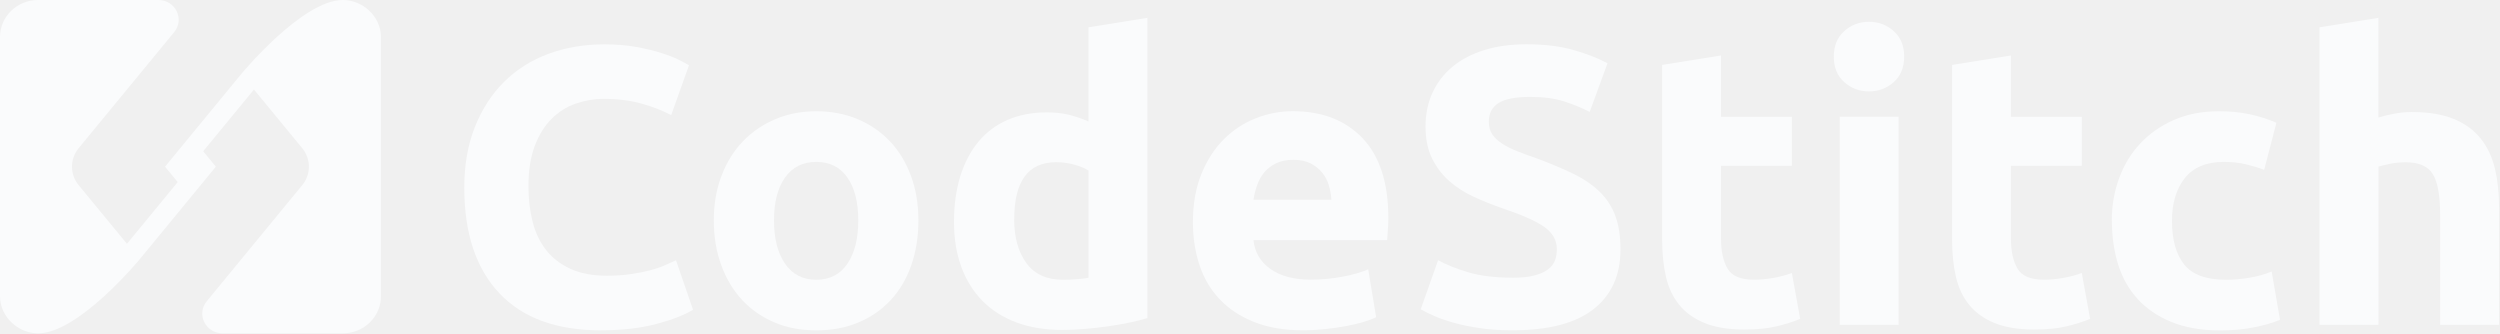
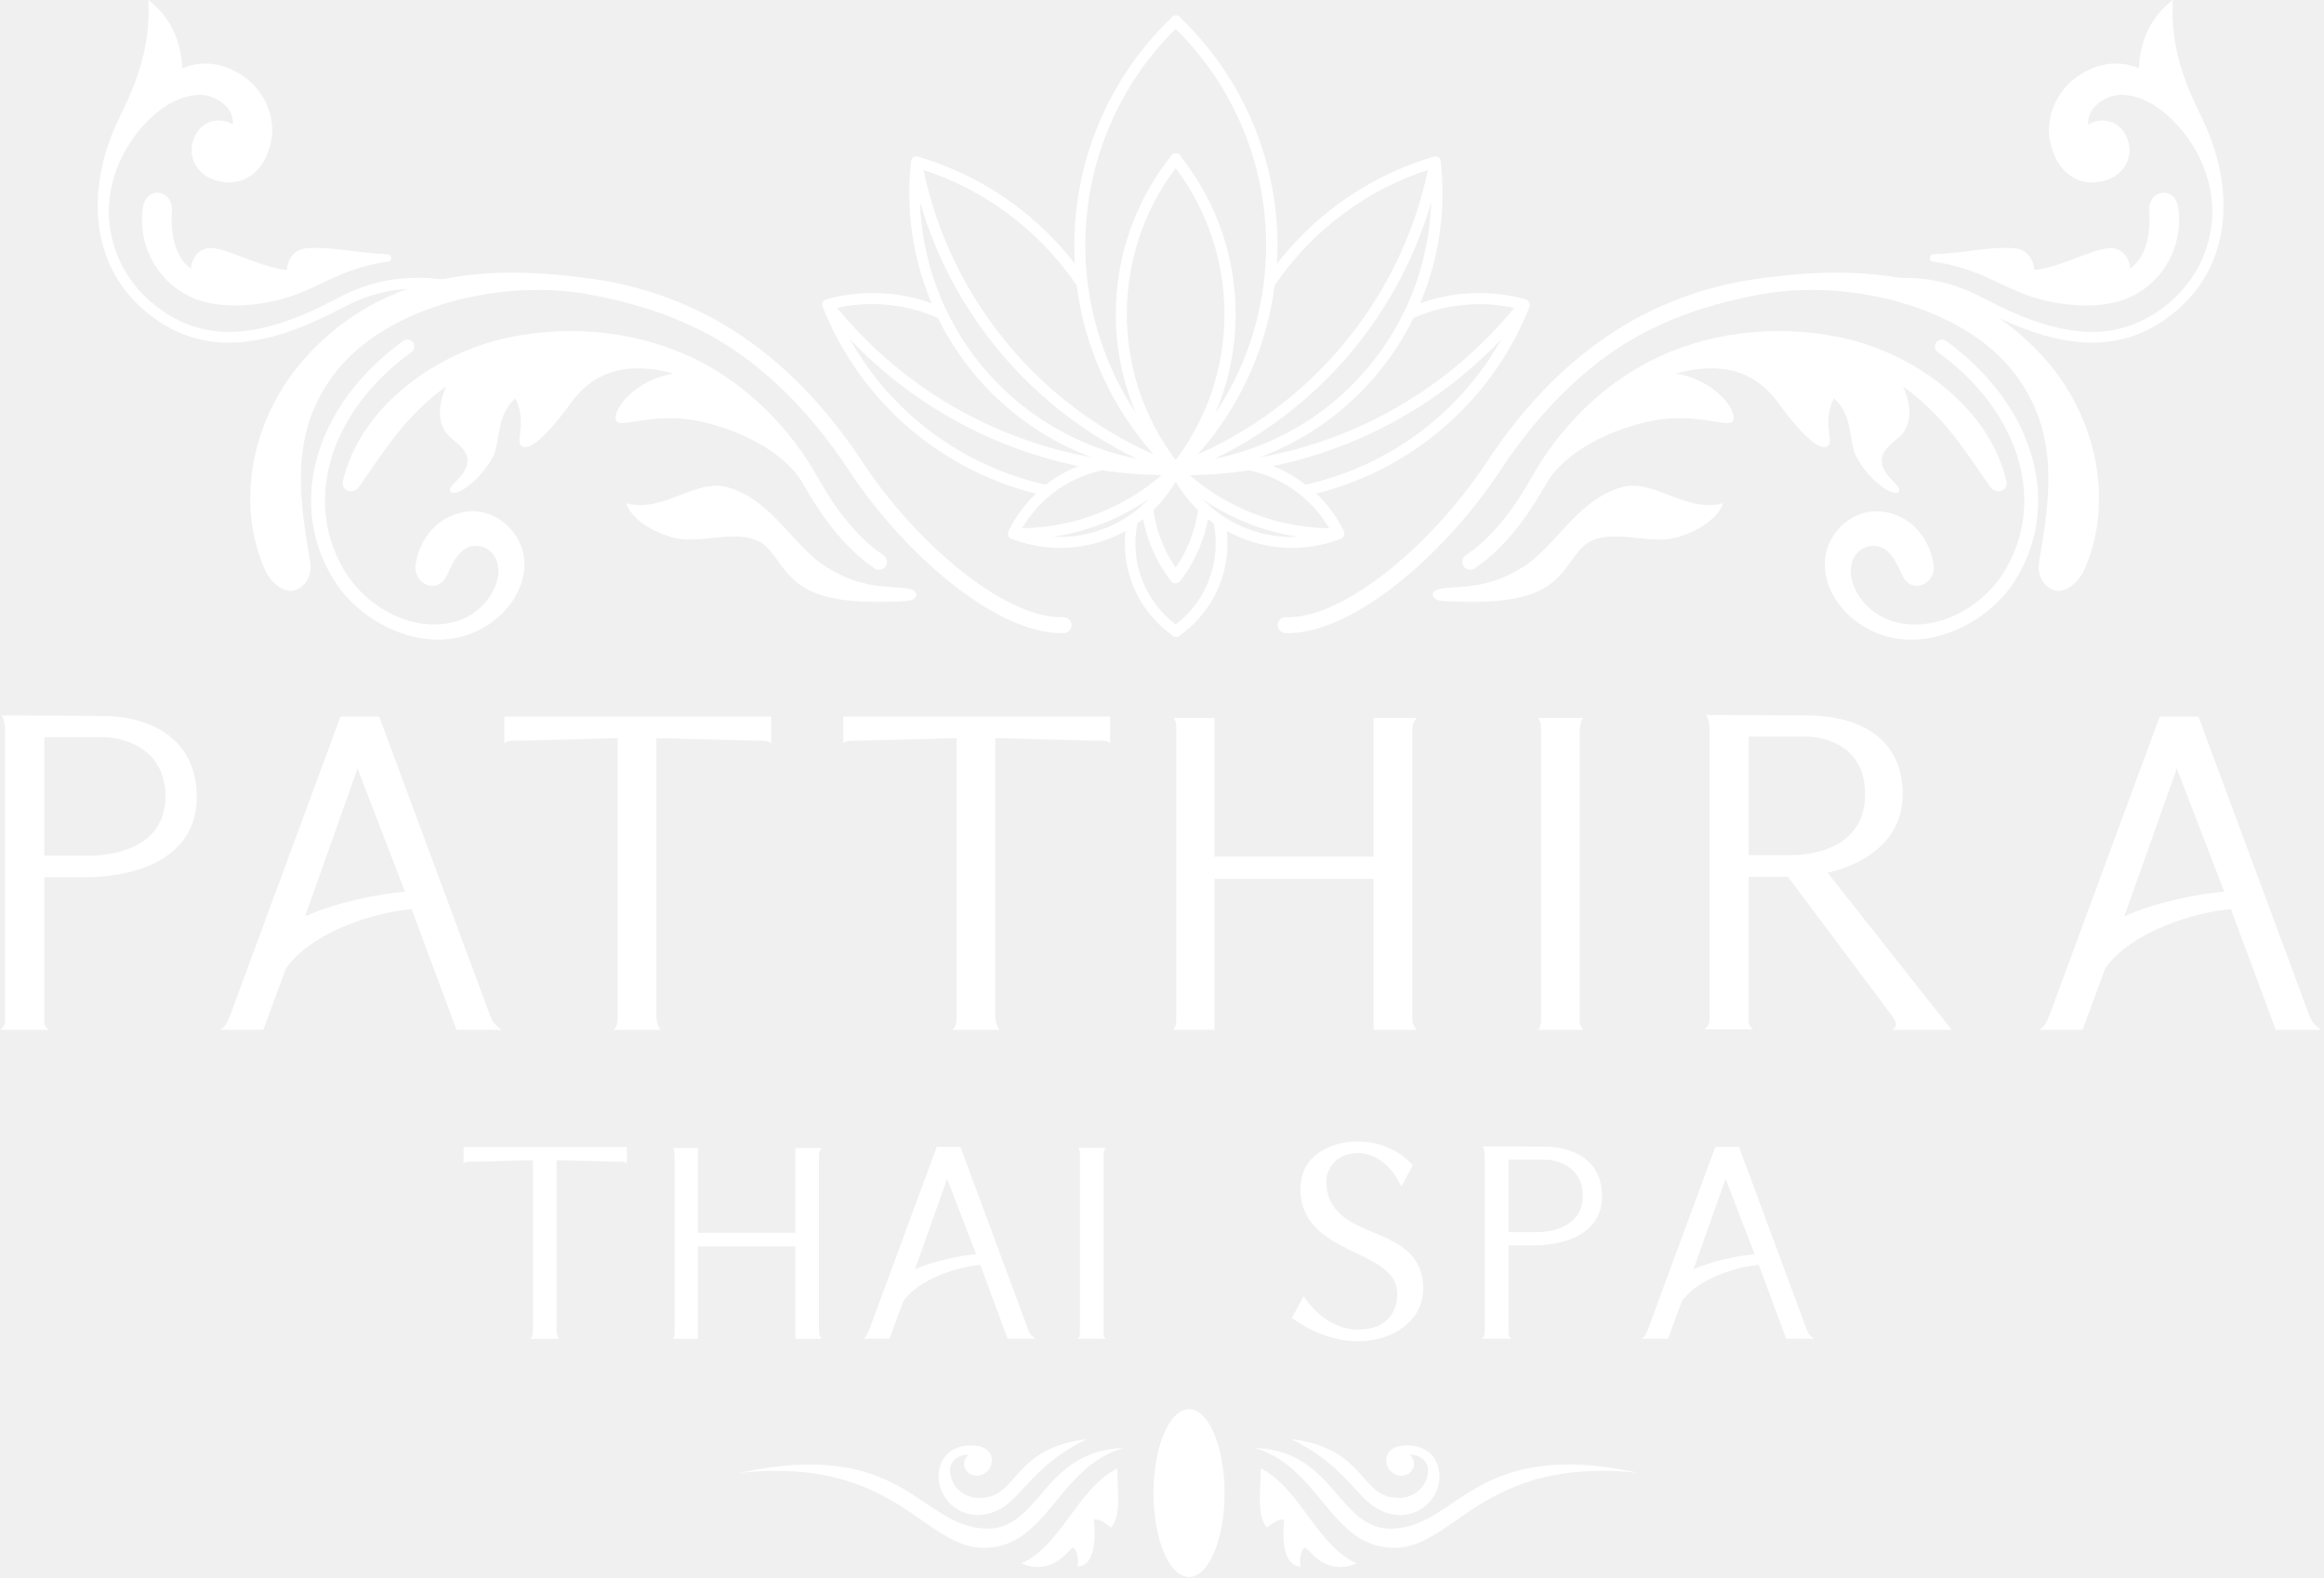
- <svg xmlns="http://www.w3.org/2000/svg" width="210" height="28" viewBox="0 0 210 28" fill="none">
-   <g clip-path="url(#clip0_19_3381)">
-     <path d="M28.796 0C25.391 0 20.262 6.22 20.262 6.22L15.998 11.405L13.863 14L14.928 15.295L10.663 20.48L6.609 15.555C5.859 14.645 5.859 13.355 6.609 12.445L14.633 2.695C15.528 1.61 14.733 0 13.298 0H3.2C1.435 0 0 1.395 0 3.11V24.89C0 26.61 1.525 28 3.2 28C6.604 28 11.733 21.78 11.733 21.78L15.998 16.595L18.132 14L17.067 12.705L21.332 7.52L25.386 12.445C26.136 13.355 26.136 14.645 25.386 15.555L17.367 25.305C16.472 26.39 17.267 28 18.702 28H28.8C30.565 28 32 26.605 32 24.89V3.11C32 1.39 30.475 0 28.8 0H28.796Z" fill="#FAFBFC" />
-     <path d="M50.495 27.75C46.75 27.75 43.9 26.71 41.94 24.625C39.98 22.545 39 19.59 39 15.755C39 13.85 39.3 12.15 39.895 10.655C40.495 9.16 41.31 7.895 42.355 6.865C43.395 5.835 44.635 5.055 46.075 4.52C47.515 3.99 49.075 3.725 50.76 3.725C51.735 3.725 52.62 3.795 53.42 3.94C54.215 4.085 54.915 4.25 55.515 4.44C56.115 4.63 56.61 4.82 57.01 5.02C57.41 5.22 57.695 5.375 57.875 5.485L56.38 9.67C55.67 9.295 54.845 8.97 53.905 8.705C52.965 8.44 51.895 8.305 50.7 8.305C49.905 8.305 49.12 8.44 48.355 8.705C47.59 8.97 46.915 9.4 46.33 9.985C45.745 10.57 45.27 11.33 44.92 12.26C44.565 13.19 44.39 14.32 44.39 15.65C44.39 16.715 44.505 17.705 44.74 18.625C44.97 19.545 45.35 20.335 45.87 21C46.39 21.665 47.07 22.19 47.915 22.58C48.755 22.97 49.775 23.16 50.97 23.16C51.725 23.16 52.4 23.115 52.995 23.025C53.595 22.935 54.125 22.83 54.59 22.71C55.055 22.59 55.465 22.45 55.82 22.295C56.175 22.14 56.495 21.995 56.785 21.865L58.215 26.02C57.485 26.465 56.455 26.86 55.125 27.215C53.795 27.57 52.255 27.745 50.505 27.745L50.495 27.75Z" fill="#FAFBFC" />
-     <path d="M77.145 18.515C77.145 19.89 76.945 21.145 76.545 22.285C76.145 23.425 75.57 24.4 74.815 25.21C74.06 26.02 73.16 26.645 72.105 27.085C71.055 27.53 69.875 27.75 68.565 27.75C67.255 27.75 66.11 27.53 65.06 27.085C64.005 26.64 63.105 26.015 62.35 25.21C61.595 24.4 61.01 23.425 60.59 22.285C60.17 21.145 59.96 19.89 59.96 18.515C59.96 17.14 60.175 15.89 60.61 14.76C61.04 13.63 61.64 12.665 62.405 11.87C63.17 11.075 64.075 10.455 65.13 10.01C66.18 9.565 67.33 9.345 68.57 9.345C69.81 9.345 70.99 9.565 72.045 10.01C73.095 10.455 74 11.075 74.755 11.87C75.51 12.665 76.095 13.63 76.515 14.76C76.935 15.89 77.145 17.14 77.145 18.515ZM72.095 18.515C72.095 16.985 71.79 15.785 71.18 14.91C70.57 14.035 69.7 13.6 68.57 13.6C67.44 13.6 66.565 14.035 65.945 14.91C65.325 15.785 65.015 16.985 65.015 18.515C65.015 20.045 65.325 21.255 65.945 22.155C66.565 23.05 67.44 23.5 68.57 23.5C69.7 23.5 70.57 23.05 71.18 22.155C71.79 21.26 72.095 20.045 72.095 18.515Z" fill="#FAFBFC" />
-     <path d="M96.385 26.72C95.94 26.855 95.435 26.98 94.855 27.1C94.28 27.22 93.675 27.325 93.045 27.415C92.415 27.505 91.77 27.575 91.12 27.63C90.465 27.685 89.84 27.715 89.24 27.715C87.8 27.715 86.515 27.505 85.385 27.085C84.255 26.665 83.305 26.06 82.53 25.275C81.755 24.49 81.16 23.535 80.75 22.415C80.34 21.295 80.135 20.04 80.135 18.645C80.135 17.25 80.31 15.95 80.665 14.805C81.02 13.665 81.53 12.695 82.195 11.895C82.86 11.1 83.675 10.49 84.635 10.07C85.6 9.65 86.7 9.44 87.94 9.44C88.625 9.44 89.24 9.505 89.785 9.64C90.325 9.775 90.875 9.96 91.43 10.205V2.295L96.38 1.5V26.72H96.385ZM85.19 18.415C85.19 19.945 85.535 21.175 86.22 22.105C86.905 23.035 87.925 23.5 89.275 23.5C89.72 23.5 90.13 23.485 90.505 23.45C90.88 23.415 91.19 23.38 91.435 23.335V14.325C91.125 14.125 90.72 13.96 90.225 13.825C89.725 13.69 89.22 13.625 88.715 13.625C86.365 13.625 85.195 15.22 85.195 18.41L85.19 18.415Z" fill="#FAFBFC" />
-     <path d="M100.205 18.68C100.205 17.13 100.445 15.77 100.92 14.61C101.395 13.445 102.02 12.48 102.8 11.7C103.575 10.925 104.465 10.34 105.475 9.94C106.485 9.54 107.52 9.34 108.58 9.34C111.06 9.34 113.02 10.1 114.46 11.615C115.9 13.135 116.62 15.365 116.62 18.31C116.62 18.6 116.61 18.915 116.585 19.255C116.565 19.6 116.54 19.905 116.52 20.17H105.29C105.4 21.19 105.875 21.995 106.72 22.595C107.56 23.195 108.69 23.49 110.11 23.49C111.02 23.49 111.91 23.405 112.785 23.24C113.66 23.075 114.375 22.87 114.93 22.625L115.595 26.645C115.33 26.78 114.975 26.91 114.53 27.045C114.085 27.18 113.595 27.295 113.05 27.395C112.505 27.495 111.925 27.58 111.305 27.645C110.685 27.71 110.065 27.745 109.445 27.745C107.87 27.745 106.505 27.51 105.34 27.045C104.175 26.58 103.215 25.945 102.45 25.135C101.685 24.325 101.12 23.37 100.755 22.26C100.39 21.155 100.205 19.955 100.205 18.67V18.68ZM111.835 16.785C111.815 16.365 111.74 15.955 111.62 15.555C111.5 15.155 111.31 14.8 111.055 14.49C110.8 14.18 110.48 13.925 110.09 13.725C109.7 13.525 109.22 13.425 108.645 13.425C108.07 13.425 107.615 13.52 107.215 13.705C106.815 13.895 106.485 14.145 106.22 14.455C105.955 14.765 105.75 15.125 105.605 15.535C105.46 15.945 105.355 16.36 105.29 16.78H111.835V16.785Z" fill="#FAFBFC" />
-     <path d="M127.055 23.33C127.785 23.33 128.39 23.27 128.865 23.145C129.34 23.025 129.725 22.855 130.01 22.645C130.3 22.435 130.495 22.185 130.61 21.895C130.72 21.605 130.775 21.285 130.775 20.93C130.775 20.175 130.42 19.55 129.71 19.055C129 18.555 127.78 18.02 126.055 17.445C125.3 17.18 124.55 16.875 123.795 16.53C123.04 16.185 122.365 15.755 121.77 15.235C121.17 14.715 120.685 14.085 120.31 13.34C119.935 12.6 119.745 11.695 119.745 10.63C119.745 9.565 119.945 8.61 120.345 7.755C120.745 6.9 121.31 6.175 122.04 5.58C122.77 4.98 123.655 4.525 124.7 4.2C125.74 3.88 126.915 3.72 128.22 3.72C129.77 3.72 131.11 3.885 132.24 4.22C133.37 4.55 134.3 4.92 135.03 5.315L133.535 9.4C132.89 9.07 132.18 8.775 131.39 8.52C130.605 8.265 129.655 8.14 128.55 8.14C127.31 8.14 126.42 8.31 125.875 8.655C125.33 9 125.06 9.525 125.06 10.235C125.06 10.655 125.16 11.01 125.36 11.3C125.56 11.59 125.84 11.85 126.205 12.08C126.57 12.315 126.99 12.525 127.465 12.71C127.94 12.9 128.465 13.09 129.045 13.29C130.24 13.735 131.28 14.17 132.17 14.605C133.055 15.035 133.79 15.54 134.38 16.115C134.965 16.69 135.405 17.365 135.69 18.14C135.98 18.915 136.12 19.855 136.12 20.965C136.12 23.115 135.365 24.78 133.86 25.965C132.355 27.15 130.085 27.745 127.05 27.745C126.03 27.745 125.11 27.685 124.29 27.56C123.47 27.44 122.745 27.29 122.115 27.11C121.485 26.935 120.94 26.745 120.485 26.545C120.03 26.345 119.65 26.16 119.34 25.98L120.8 21.86C121.485 22.235 122.335 22.575 123.34 22.875C124.345 23.175 125.585 23.325 127.045 23.325L127.055 23.33Z" fill="#FAFBFC" />
-     <path d="M139.615 5.455L144.565 4.66V9.81H150.515V13.93H144.565V20.075C144.565 21.115 144.75 21.945 145.115 22.565C145.48 23.185 146.215 23.495 147.325 23.495C147.855 23.495 148.405 23.445 148.97 23.345C149.535 23.245 150.05 23.105 150.515 22.93L151.215 26.785C150.615 27.03 149.95 27.24 149.22 27.415C148.49 27.59 147.59 27.68 146.53 27.68C145.18 27.68 144.06 27.495 143.175 27.13C142.29 26.765 141.58 26.255 141.05 25.6C140.52 24.945 140.145 24.155 139.935 23.225C139.725 22.295 139.62 21.265 139.62 20.135V5.455H139.615Z" fill="#FAFBFC" />
-     <path d="M159.95 4.755C159.95 5.665 159.655 6.38 159.07 6.9C158.485 7.42 157.79 7.68 156.995 7.68C156.2 7.68 155.505 7.42 154.92 6.9C154.335 6.38 154.04 5.665 154.04 4.755C154.04 3.845 154.335 3.135 154.92 2.61C155.505 2.09 156.2 1.83 156.995 1.83C157.79 1.83 158.485 2.09 159.07 2.61C159.655 3.13 159.95 3.845 159.95 4.755ZM159.485 27.285H154.535V9.805H159.485V27.285Z" fill="#FAFBFC" />
-     <path d="M163.97 5.455L168.92 4.66V9.81H174.87V13.93H168.92V20.075C168.92 21.115 169.105 21.945 169.47 22.565C169.835 23.185 170.57 23.495 171.68 23.495C172.21 23.495 172.76 23.445 173.325 23.345C173.89 23.245 174.405 23.105 174.87 22.93L175.57 26.785C174.97 27.03 174.305 27.24 173.575 27.415C172.845 27.59 171.945 27.68 170.885 27.68C169.535 27.68 168.415 27.495 167.53 27.13C166.645 26.765 165.935 26.255 165.405 25.6C164.875 24.945 164.5 24.155 164.29 23.225C164.08 22.295 163.975 21.265 163.975 20.135V5.455H163.97Z" fill="#FAFBFC" />
-     <path d="M177.39 18.545C177.39 17.28 177.595 16.09 178.005 14.975C178.415 13.855 179.005 12.88 179.785 12.05C180.56 11.22 181.5 10.56 182.61 10.075C183.72 9.59 184.98 9.345 186.4 9.345C187.33 9.345 188.185 9.43 188.96 9.595C189.735 9.76 190.49 10 191.22 10.31L190.19 14.265C189.725 14.09 189.215 13.935 188.66 13.8C188.105 13.665 187.485 13.6 186.8 13.6C185.34 13.6 184.245 14.055 183.525 14.96C182.805 15.87 182.445 17.065 182.445 18.55C182.445 20.125 182.785 21.34 183.46 22.205C184.135 23.07 185.315 23.5 187 23.5C187.6 23.5 188.24 23.445 188.925 23.335C189.61 23.225 190.245 23.045 190.82 22.805L191.52 26.86C190.945 27.105 190.225 27.315 189.36 27.49C188.495 27.665 187.545 27.755 186.505 27.755C184.91 27.755 183.535 27.515 182.385 27.04C181.235 26.565 180.285 25.915 179.545 25.095C178.8 24.275 178.26 23.305 177.915 22.19C177.57 21.07 177.4 19.86 177.4 18.55L177.39 18.545Z" fill="#FAFBFC" />
-     <path d="M194.835 27.285V2.295L199.785 1.5V9.875C200.12 9.765 200.545 9.66 201.065 9.56C201.585 9.46 202.09 9.41 202.575 9.41C203.995 9.41 205.17 9.605 206.115 9.99C207.055 10.38 207.81 10.925 208.375 11.635C208.94 12.345 209.34 13.185 209.57 14.16C209.805 15.135 209.92 16.22 209.92 17.415V27.285H204.97V18.015C204.97 16.42 204.765 15.29 204.355 14.625C203.945 13.96 203.185 13.63 202.08 13.63C201.635 13.63 201.22 13.67 200.835 13.745C200.445 13.825 200.1 13.905 199.79 13.995V27.285H194.84H194.835Z" fill="#FAFBFC" />
-   </g>
-   <defs>
-     <clipPath id="clip0_19_3381">
-       <rect width="210" height="28" fill="white" />
-     </clipPath>
-   </defs>
+ <svg xmlns="http://www.w3.org/2000/svg" width="423" height="287" viewBox="0 0 423 287" fill="none">
+   <path d="M15.2 159.62H8.07V184.94C8.07 185.88 7.88 186.72 8.91 187.38H0C1.03 186.72 0.94 185.88 0.94 184.94V133.18C0.94 130.84 0.28 130.18 0.28 130.18L18.75 130.27C25.59 130.27 35.81 133.18 35.81 145.09C35.81 155.22 26.53 159.62 15.18 159.62H15.2ZM16.42 155.69C19.05 155.69 30.11 155.03 30.11 144.91C30.11 135.54 21.48 134.13 18.76 134.13H8.07V155.7H16.41L16.42 155.69Z" fill="white" />
+   <path d="M83.09 187.38L74.93 165.44C68.65 165.91 56.83 169.38 52.05 176.22L47.92 187.38H40.04C41.26 186.63 41.35 185.88 41.82 184.94L61.98 130.37H69.01L89.26 184.94C89.63 185.88 90.2 186.63 91.32 187.38H83.07H83.09ZM73.71 162.25L65.08 139.84L55.52 166.75C60.77 164.31 68.93 162.62 73.71 162.25Z" fill="white" />
+   <path d="M140.38 130.37V135.25C139.82 134.69 138.88 134.78 137.85 134.78L119.47 134.31V184.85C119.47 186.44 120.22 187.38 120.22 187.38H111.59C112.34 187.01 112.43 185.97 112.43 184.85V134.31L94.33 134.78C93.3 134.78 92.36 134.69 91.8 135.25V130.37H140.37H140.38Z" fill="white" />
+   <path d="M202.07 130.37V135.25C201.51 134.69 200.57 134.78 199.54 134.78L181.16 134.31V184.85C181.16 186.44 181.91 187.38 181.91 187.38H173.28C174.03 187.01 174.12 185.97 174.12 184.85V134.31L156.02 134.78C154.99 134.78 154.05 134.69 153.49 135.25V130.37H202.06H202.07Z" fill="white" />
+   <path d="M257.9 187.38H250.02V159.91H221.05V187.38H213.55C214.11 186.82 214.11 185.88 214.11 184.85V133.09C214.11 132.15 214.11 131.12 213.55 130.65H221.05V155.87H250.02V130.65H257.9C257.15 131.31 257.06 132.15 257.06 133.09V184.85C257.06 185.88 257.06 186.54 257.9 187.38Z" fill="white" />
+   <path d="M287.53 184.94C287.53 185.88 287.44 186.72 288.19 187.38H279.94C280.5 186.82 280.5 185.88 280.5 184.94V133.09C280.5 132.15 280.5 131.21 279.94 130.65H288.19C287.72 131.12 287.53 132.15 287.53 133.09V184.94Z" fill="white" />
+   <path d="M344.45 184.94L325.42 159.53H318.29V184.85C318.29 185.79 318.1 186.63 319.13 187.29H310.22C311.25 186.63 311.16 185.79 311.16 184.85V133.09C311.16 130.75 310.5 130.09 310.5 130.09L328.97 130.18C335.81 130.18 346.32 132.62 346.32 144.53C346.32 156.44 332.63 158.78 332.63 158.78L355.23 187.38H344.45C345.39 186.72 345.2 186.16 344.45 184.94ZM326.35 155.59C328.98 155.59 339.48 154.75 339.48 144.53C339.48 135.25 331.42 134.03 328.7 134.03H318.29V155.6H326.35V155.59Z" fill="white" />
+   <path d="M414.22 187.38L406.06 165.44C399.78 165.91 387.96 169.38 383.18 176.22L379.05 187.38H371.17C372.39 186.63 372.48 185.88 372.95 184.94L393.11 130.37H400.14L420.39 184.94C420.76 185.88 421.33 186.63 422.45 187.38H414.2H414.22ZM404.84 162.25L396.21 139.84L386.65 166.75C391.9 164.31 400.06 162.62 404.84 162.25Z" fill="white" />
+   <path d="M114.1 208.7V211.69C113.75 211.35 113.18 211.4 112.55 211.4L101.3 211.11V242.06C101.3 243.04 101.76 243.61 101.76 243.61H96.48C96.94 243.38 97 242.75 97 242.06V211.11L85.92 211.4C85.29 211.4 84.72 211.34 84.37 211.69V208.7H114.11H114.1Z" fill="white" />
+   <path d="M149.59 243.61H144.77V226.79H127.03V243.61H122.44C122.79 243.26 122.79 242.69 122.79 242.06V210.37C122.79 209.8 122.79 209.17 122.44 208.88H127.03V224.32H144.77V208.88H149.59C149.13 209.28 149.07 209.8 149.07 210.37V242.06C149.07 242.69 149.07 243.09 149.59 243.61Z" fill="white" />
+   <path d="M183.41 243.61L178.42 230.17C174.57 230.46 167.34 232.58 164.41 236.77L161.89 243.6H157.07C157.82 243.14 157.87 242.68 158.16 242.11L170.5 208.69H174.81L187.21 242.11C187.44 242.68 187.78 243.14 188.47 243.6H183.42L183.41 243.61ZM177.67 228.22L172.39 214.5L166.53 230.98C169.75 229.49 174.74 228.46 177.67 228.22Z" fill="white" />
+   <path d="M200.86 242.11C200.86 242.68 200.8 243.2 201.26 243.6H196.21C196.56 243.25 196.56 242.68 196.56 242.11V210.36C196.56 209.79 196.56 209.21 196.21 208.87H201.26C200.97 209.16 200.86 209.79 200.86 210.36V242.11Z" fill="white" />
+   <path d="M259.03 234.59C259.03 240.05 253.86 244.06 247.15 244.06C240.44 244.06 235.15 239.81 235.15 239.81L237.27 235.85C237.27 235.85 240.94 241.93 247.15 241.93C253.01 241.93 254.33 238.08 254.33 235.44C254.33 227 236.7 228.72 236.7 216.32C236.7 210.41 241.92 207.71 247.15 207.71C253.69 207.71 257.14 212.02 257.14 212.02L255.07 215.92C255.07 215.92 252.6 209.83 247.15 209.83C242.73 209.83 241.41 213.27 241.41 214.82C241.41 226.65 259.04 221.83 259.04 234.57L259.03 234.59Z" fill="white" />
+   <path d="M278.95 226.61H274.59V242.11C274.59 242.68 274.47 243.2 275.11 243.6H269.65C270.28 243.2 270.23 242.68 270.23 242.11V210.42C270.23 208.98 269.83 208.58 269.83 208.58L281.14 208.64C285.33 208.64 291.59 210.42 291.59 217.71C291.59 223.91 285.9 226.61 278.96 226.61H278.95ZM279.7 224.2C281.31 224.2 288.08 223.8 288.08 217.6C288.08 211.86 282.8 211 281.13 211H274.59V224.2H279.7Z" fill="white" />
+   <path d="M325.12 243.61L320.13 230.17C316.28 230.46 309.05 232.58 306.12 236.77L303.6 243.6H298.78C299.53 243.14 299.58 242.68 299.87 242.11L312.21 208.69H316.52L328.92 242.11C329.15 242.68 329.49 243.14 330.18 243.6H325.13L325.12 243.61ZM319.37 228.22L314.09 214.5L308.23 230.98C311.45 229.49 316.44 228.46 319.37 228.22Z" fill="white" />
+   <path fill-rule="evenodd" clip-rule="evenodd" d="M216.42 256.41C212.85 256.41 209.95 263.25 209.95 271.68C209.95 280.11 212.85 286.95 216.42 286.95C219.99 286.95 222.89 280.11 222.89 271.68C222.89 263.25 219.99 256.41 216.42 256.41Z" fill="white" />
+   <path fill-rule="evenodd" clip-rule="evenodd" d="M203.38 267.19C203.31 270.56 204.23 275.88 202.22 277.93C201.22 277.27 200.4 276.36 199.11 276.51C199.38 279.07 199.62 284.84 196.13 285.05C196.38 283.45 195.93 281.77 195.29 281.62C194.64 281.7 191.67 286.96 185.91 284.47C193.14 281.28 196.19 270.77 203.38 267.19Z" fill="white" />
+   <path fill-rule="evenodd" clip-rule="evenodd" d="M134.63 267.99C164.43 261.58 167.34 277.65 179.28 278.15C189.36 278.57 189.68 263.94 204.52 263.46C192.73 266.82 190.78 281.1 179.67 281.64C168.14 282.2 163.5 264.93 134.63 267.99Z" fill="white" />
+   <path fill-rule="evenodd" clip-rule="evenodd" d="M197.85 261.85C188.28 266.45 186.11 272.33 182.13 274.53C175.95 277.95 170.37 273.09 170.87 268.03C171.31 263.56 175.39 262.53 178.28 263.17C179.74 263.49 180.76 264.65 180.48 266.28C180.24 267.69 178.75 268.71 177.41 268.5C175.72 268.24 174.62 266.16 176.31 264.7C174.36 264.66 172.94 265.83 172.92 267.52C172.88 270.04 175.2 273.2 179.55 272.46C185.3 271.49 184.87 263.44 197.86 261.85H197.85Z" fill="white" />
+   <path fill-rule="evenodd" clip-rule="evenodd" d="M229.46 267.19C229.53 270.56 228.61 275.88 230.62 277.93C231.62 277.27 232.44 276.36 233.73 276.51C233.46 279.07 233.22 284.84 236.71 285.05C236.46 283.45 236.91 281.77 237.55 281.62C238.2 281.7 241.17 286.96 246.93 284.47C239.7 281.28 236.65 270.77 229.46 267.19Z" fill="white" />
+   <path fill-rule="evenodd" clip-rule="evenodd" d="M298.21 267.99C268.41 261.58 265.5 277.65 253.56 278.15C243.48 278.57 243.16 263.94 228.32 263.46C240.11 266.82 242.06 281.1 253.17 281.64C264.7 282.2 269.34 264.93 298.21 267.99Z" fill="white" />
+   <path fill-rule="evenodd" clip-rule="evenodd" d="M234.99 261.85C244.56 266.45 246.729 272.33 250.709 274.53C256.889 277.95 262.469 273.09 261.969 268.03C261.529 263.56 257.449 262.53 254.559 263.17C253.099 263.49 252.079 264.65 252.359 266.28C252.599 267.69 254.089 268.71 255.429 268.5C257.119 268.24 258.219 266.16 256.529 264.7C258.479 264.66 259.899 265.83 259.919 267.52C259.959 270.04 257.639 273.2 253.289 272.46C247.539 271.49 247.969 263.44 234.979 261.85H234.99Z" fill="white" />
+   <path d="M278.11 55.68C278.21 55.38 278.13 55.04 277.86 54.83C277.77 54.76 277.67 54.71 277.56 54.69C274.01 53.72 270.36 53.39 266.75 53.67C263.78 53.9 260.84 54.56 258.02 55.63C258.83 53.78 259.53 51.89 260.11 49.97C262.11 43.37 262.77 36.37 261.97 29.37V29.34C261.97 29.34 261.95 29.25 261.94 29.21V29.19C261.94 29.18 261.93 29.16 261.92 29.15L261.9 29.11C261.87 29.05 261.82 28.99 261.77 28.94V28.93L261.76 28.92V28.91V28.9C261.68 28.83 261.59 28.78 261.49 28.75L261.46 28.74C261.45 28.74 261.44 28.74 261.42 28.74C261.38 28.74 261.33 28.72 261.29 28.72C261.29 28.72 261.25 28.72 261.24 28.72H261.22H261.21C261.21 28.72 261.17 28.72 261.16 28.72C261.16 28.72 261.09 28.73 261.05 28.75C254.8 30.58 248.98 33.48 243.8 37.27C239.38 40.5 235.44 44.38 232.12 48.8C232.22 47.42 232.27 46.03 232.27 44.63C232.27 36.81 230.66 29.17 227.64 22.12C224.67 15.2 220.32 8.86 214.79 3.53C214.76 3.44 214.7 3.35 214.63 3.28C214.46 3.1 214.22 3.02 213.99 3.05C213.79 3.05 213.59 3.13 213.43 3.28C213.37 3.35 213.32 3.43 213.28 3.51C207.74 8.84 203.39 15.18 200.42 22.11C197.4 29.15 195.79 36.8 195.79 44.62C195.79 46.02 195.84 47.41 195.94 48.79C192.62 44.37 188.67 40.49 184.26 37.26C179.08 33.47 173.26 30.58 167.01 28.74C166.97 28.73 166.94 28.72 166.9 28.71C166.9 28.71 166.86 28.71 166.85 28.71H166.84H166.82C166.82 28.71 166.78 28.71 166.77 28.71C166.77 28.71 166.68 28.71 166.64 28.73C166.63 28.73 166.61 28.73 166.6 28.73H166.57V28.74C166.47 28.77 166.38 28.82 166.3 28.89V28.9V28.91H166.29V28.92V28.93C166.24 28.98 166.2 29.04 166.16 29.1L166.14 29.13C166.14 29.13 166.13 29.17 166.12 29.18V29.2C166.11 29.24 166.09 29.29 166.09 29.33V29.36C165.29 36.36 165.95 43.36 167.95 49.96C168.53 51.89 169.23 53.78 170.04 55.62C167.22 54.55 164.28 53.89 161.31 53.66C157.71 53.38 154.05 53.71 150.5 54.68C150.4 54.7 150.29 54.75 150.2 54.82C149.94 55.03 149.85 55.37 149.95 55.67C149.95 55.68 149.95 55.69 149.96 55.7C153.43 64.49 158.98 72.07 165.93 77.96C172.55 83.56 180.45 87.62 189.06 89.69C186.9 91.68 185.09 94.08 183.76 96.78C183.76 96.78 183.76 96.79 183.76 96.8C183.76 96.82 183.75 96.83 183.74 96.85C183.73 96.88 183.72 96.91 183.71 96.94C183.71 96.95 183.71 96.96 183.71 96.98C183.71 97.02 183.7 97.06 183.7 97.1C183.7 97.1 183.7 97.12 183.7 97.13C183.7 97.17 183.7 97.21 183.7 97.24C183.7 97.26 183.7 97.27 183.71 97.29C183.71 97.32 183.73 97.35 183.74 97.38C183.74 97.4 183.75 97.41 183.76 97.43C183.77 97.46 183.79 97.49 183.8 97.51C183.8 97.52 183.82 97.54 183.83 97.55C183.85 97.58 183.87 97.6 183.89 97.63C183.9 97.64 183.91 97.65 183.93 97.66C183.95 97.68 183.98 97.7 184 97.72C184.02 97.73 184.03 97.74 184.05 97.75C184.07 97.76 184.09 97.78 184.11 97.79C184.11 97.79 184.12 97.79 184.13 97.79C184.13 97.79 184.13 97.79 184.14 97.79C184.16 97.79 184.18 97.81 184.2 97.81C190.09 100.09 196.36 99.93 201.85 97.76C202.99 97.31 204.1 96.77 205.16 96.16C204.7 99.62 205.14 103.08 206.37 106.23C207.76 109.79 210.16 112.96 213.38 115.29C213.38 115.3 213.39 115.32 213.4 115.33C213.56 115.57 213.84 115.68 214.1 115.65C214.35 115.65 214.59 115.54 214.75 115.32C214.75 115.32 214.75 115.31 214.76 115.3C217.99 112.97 220.39 109.8 221.78 106.23C223.01 103.08 223.45 99.62 222.99 96.16C224.05 96.78 225.16 97.31 226.3 97.76C231.79 99.92 238.06 100.09 243.95 97.81C243.97 97.81 243.99 97.79 244.01 97.79C244.01 97.79 244.01 97.79 244.02 97.79C244.02 97.79 244.03 97.79 244.04 97.79C244.06 97.78 244.08 97.76 244.1 97.75C244.12 97.74 244.13 97.73 244.15 97.72C244.18 97.7 244.2 97.68 244.22 97.66C244.23 97.65 244.24 97.64 244.26 97.63C244.28 97.61 244.3 97.58 244.32 97.55C244.32 97.54 244.34 97.52 244.35 97.51C244.37 97.48 244.38 97.45 244.39 97.42C244.39 97.4 244.4 97.39 244.41 97.37C244.42 97.34 244.43 97.31 244.44 97.27C244.44 97.25 244.44 97.24 244.45 97.22C244.45 97.18 244.45 97.14 244.45 97.11C244.45 97.11 244.45 97.09 244.45 97.08C244.45 97.04 244.45 97 244.44 96.96C244.44 96.95 244.44 96.94 244.44 96.92C244.44 96.89 244.42 96.86 244.41 96.83C244.41 96.81 244.4 96.79 244.39 96.78C244.39 96.78 244.39 96.77 244.39 96.76C243.06 94.06 241.25 91.66 239.09 89.67C247.69 87.6 255.59 83.54 262.22 77.94C269.17 72.06 274.72 64.47 278.19 55.68C278.19 55.68 278.19 55.66 278.19 55.65L278.11 55.68ZM266.88 55.19C269.94 54.95 273.04 55.17 276.06 55.88C268.62 65.05 259.29 72.29 248.87 77.22C241.84 80.54 234.31 82.82 226.53 83.92C229.09 83.12 231.58 82.11 233.98 80.92C240.15 77.85 245.7 73.53 250.25 68.15C252.98 64.92 255.27 61.4 257.09 57.67C260.21 56.29 263.52 55.46 266.88 55.2V55.19ZM216.68 98.84C215.97 100.57 215.07 102.21 213.99 103.75C212.91 102.21 212 100.56 211.3 98.83C210.5 96.88 209.96 94.83 209.67 92.72C211.34 91.12 212.8 89.25 213.99 87.15C215.17 89.25 216.64 91.12 218.31 92.73C218.03 94.84 217.48 96.9 216.68 98.84ZM213.98 30.18C220.07 38.13 223.12 47.65 223.12 57.16C223.12 66.67 220.08 76.18 213.99 84.13C207.9 76.18 204.85 66.66 204.85 57.15C204.85 47.64 207.89 38.13 213.98 30.18ZM258.66 49.53C256.72 55.94 253.49 61.95 249.08 67.16C244.67 72.38 239.29 76.57 233.29 79.55C228.86 81.75 224.11 83.29 219.17 84.1C229.45 79.44 238.42 72.59 245.53 64.17C252.64 55.75 257.9 45.77 260.78 34.85C260.81 39.85 260.09 44.79 258.65 49.53H258.66ZM244.65 38.47C249.35 35.03 254.61 32.34 260.24 30.55C257.73 42.77 252.2 53.94 244.39 63.18C237.07 71.84 227.75 78.82 217.03 83.38C221.49 78.57 225.05 73.06 227.6 67.11C229.69 62.25 231.1 57.11 231.77 51.82C235.3 46.63 239.67 42.12 244.66 38.47H244.65ZM201.78 22.69C204.62 16.08 208.74 10.02 213.99 4.9C219.24 10.03 223.36 16.09 226.2 22.7C229.14 29.55 230.7 37 230.7 44.61C230.7 52.22 229.14 59.67 226.2 66.52C224.52 70.42 222.4 74.13 219.86 77.57C223.05 71.15 224.65 64.15 224.65 57.15C224.65 47.1 221.36 37.05 214.78 28.72C214.74 28.56 214.66 28.4 214.52 28.29C214.35 28.15 214.14 28.1 213.94 28.13C213.78 28.13 213.61 28.18 213.47 28.29C213.33 28.4 213.25 28.55 213.21 28.71C206.63 37.05 203.34 47.1 203.34 57.15C203.34 64.15 204.94 71.15 208.13 77.57C205.59 74.13 203.47 70.42 201.79 66.52C198.85 59.67 197.29 52.22 197.29 44.61C197.29 37 198.85 29.55 201.79 22.7L201.78 22.69ZM183.32 38.47C188.31 42.12 192.68 46.63 196.21 51.82C196.88 57.11 198.29 62.26 200.38 67.11C202.93 73.05 206.49 78.56 210.95 83.38C200.23 78.82 190.91 71.85 183.59 63.18C175.78 53.94 170.25 42.77 167.74 30.55C173.37 32.34 178.62 35.03 183.33 38.47H183.32ZM167.18 34.84C170.05 45.76 175.31 55.74 182.43 64.16C189.54 72.58 198.51 79.43 208.79 84.09C203.86 83.29 199.1 81.75 194.67 79.54C188.68 76.56 183.29 72.37 178.88 67.15C174.47 61.94 171.24 55.92 169.3 49.52C167.87 44.79 167.14 39.84 167.17 34.84H167.18ZM161.09 55.18C164.45 55.45 167.76 56.27 170.88 57.65C172.71 61.38 175 64.9 177.72 68.13C182.26 73.51 187.82 77.83 193.99 80.9C196.39 82.09 198.88 83.1 201.44 83.9C193.66 82.8 186.13 80.52 179.1 77.2C168.68 72.28 159.36 65.04 151.91 55.86C154.93 55.16 158.03 54.93 161.09 55.17V55.18ZM166.82 76.8C161.4 72.22 156.87 66.57 153.54 60.11C160.61 67.92 169.1 74.17 178.45 78.59C184.39 81.4 190.67 83.46 197.16 84.73C194.76 85.59 192.53 86.82 190.54 88.36C190.5 88.39 190.45 88.43 190.41 88.46C181.62 86.53 173.54 82.48 166.82 76.8ZM191.47 89.56C194.12 87.5 197.24 86.04 200.6 85.32C204.38 85.89 208.22 86.18 212.09 86.2C208.54 89.38 204.47 91.87 200.1 93.59C195.52 95.4 190.6 96.35 185.6 96.37C187.1 93.7 189.1 91.39 191.47 89.56ZM201.21 96.37C197.53 97.82 193.47 98.32 189.43 97.7C193.3 97.33 197.08 96.42 200.66 95.01C204.24 93.6 207.63 91.69 210.71 89.32C210.03 90.19 209.29 91 208.5 91.74C208.31 91.81 208.16 91.95 208.08 92.13C206.05 93.96 203.72 95.39 201.21 96.38V96.37ZM220.28 105.71C219.02 108.93 216.88 111.8 213.99 113.94C211.1 111.8 208.95 108.92 207.69 105.7C206.4 102.39 206.04 98.71 206.79 95.08C207.28 94.74 207.76 94.37 208.22 93.99C208.55 95.85 209.07 97.66 209.78 99.41C210.68 101.61 211.87 103.68 213.32 105.57C213.32 105.57 213.32 105.57 213.33 105.58C213.35 105.6 213.37 105.62 213.38 105.64C213.4 105.66 213.42 105.68 213.44 105.69C213.44 105.69 213.44 105.69 213.45 105.7C213.46 105.71 213.48 105.72 213.49 105.73C213.51 105.75 213.54 105.76 213.56 105.77C213.58 105.78 213.6 105.79 213.63 105.8C213.65 105.8 213.68 105.82 213.7 105.83C213.72 105.83 213.75 105.84 213.77 105.85C213.79 105.85 213.82 105.85 213.84 105.86C213.86 105.86 213.89 105.86 213.91 105.86C213.93 105.86 213.96 105.86 213.98 105.86C213.99 105.86 214 105.86 214.02 105.86C214.04 105.86 214.06 105.86 214.08 105.86C214.1 105.86 214.13 105.86 214.15 105.85C214.17 105.85 214.2 105.85 214.22 105.83C214.24 105.83 214.27 105.81 214.29 105.8C214.31 105.8 214.33 105.78 214.36 105.77C214.38 105.76 214.41 105.74 214.43 105.73C214.44 105.73 214.46 105.71 214.47 105.7C214.47 105.7 214.47 105.7 214.48 105.69C214.5 105.67 214.52 105.65 214.54 105.64C214.56 105.62 214.58 105.6 214.59 105.58C214.59 105.58 214.59 105.58 214.6 105.57C216.06 103.68 217.25 101.61 218.14 99.41C218.85 97.67 219.37 95.86 219.7 94.01C220.17 94.39 220.64 94.75 221.14 95.1C221.89 98.73 221.53 102.41 220.24 105.72L220.28 105.71ZM226.76 96.38C224.26 95.39 221.93 93.96 219.9 92.14C219.81 91.94 219.65 91.79 219.44 91.72C218.66 90.98 217.93 90.18 217.25 89.32C220.33 91.69 223.72 93.6 227.3 95.01C230.88 96.42 234.66 97.33 238.53 97.7C234.5 98.32 230.44 97.83 226.75 96.37L226.76 96.38ZM242.37 96.38C237.36 96.36 232.45 95.4 227.87 93.6C223.5 91.88 219.44 89.39 215.88 86.21C219.75 86.2 223.59 85.9 227.37 85.33C230.74 86.05 233.85 87.51 236.5 89.57C238.87 91.41 240.87 93.71 242.37 96.38ZM261.15 76.8C254.43 82.49 246.35 86.53 237.56 88.46C237.52 88.43 237.47 88.39 237.43 88.36C235.44 86.82 233.21 85.59 230.81 84.73C237.3 83.46 243.59 81.39 249.52 78.59C258.87 74.17 267.35 67.92 274.43 60.11C271.1 66.57 266.56 72.22 261.15 76.8Z" fill="white" stroke="white" stroke-width="0.5" stroke-miterlimit="10" />
+   <path d="M389.29 12.41C389.56 7.21 391.55 3.05 395.47 0C395.11 8.26 397.24 14.25 400.59 21.06C404.38 28.74 405.35 35.97 404.32 42.11C403.22 48.72 399.7 54.12 394.32 57.96C389.45 61.44 384.25 62.73 378.56 62.25C372.96 61.78 366.91 59.58 360.25 56.06C357.3 54.5 354.32 53.39 351.01 52.86C347.69 52.33 344.03 52.38 339.72 53.17C339.19 53.27 338.68 52.91 338.58 52.38C338.48 51.85 338.84 51.34 339.37 51.24C343.92 50.41 347.8 50.36 351.34 50.92C354.88 51.48 358.05 52.67 361.18 54.33C367.62 57.74 373.42 59.86 378.73 60.3C383.95 60.74 388.72 59.55 393.2 56.36C398.15 52.82 401.4 47.86 402.41 41.79C403.37 36.03 401.77 28.81 396.41 22.86C391.04 16.93 386.17 16.98 384.59 17.46C381.64 18.35 379.94 20.27 380.08 22.67C382.19 21.31 385.23 21.8 386.67 24.16C388.84 27.69 387.09 31.79 382.97 32.9C378.65 34.07 374.37 31.8 373.12 25.63C372.27 21.44 374.28 16.6 378.04 13.98C381.19 11.78 385.06 10.69 389.3 12.41H389.29Z" fill="white" />
+   <path fill-rule="evenodd" clip-rule="evenodd" d="M351.77 47.58C359.48 48.73 362.58 51.19 368.11 53.4C373.36 55.5 381.13 56.44 386.41 54.59C392.88 52.33 397.55 45.59 396.47 37.78C396.21 35.91 394.9 34.85 393.43 35.12C391.78 35.41 391.05 36.99 391.18 38.45C391.5 42.06 390.75 46.76 387.72 48.89C387.61 46.92 386.41 45.58 384.91 45.21C382.18 44.53 375.64 48.53 370.26 49.15C370.18 47.1 368.81 45.33 366.72 45.18C361.81 44.83 358.29 46 351.95 46.26C351.06 46.3 351.08 47.49 351.76 47.6L351.77 47.58Z" fill="white" />
+   <path d="M352.701 64.07C352.131 63.66 352.011 62.87 352.431 62.31C352.841 61.74 353.631 61.62 354.201 62.03C362.351 67.94 367.631 75.38 369.821 83.05C372.071 90.92 371.061 99.02 366.561 105.94C361.891 113.11 351.981 118.16 343.391 115.8C338.951 114.58 334.781 111.32 332.991 106.9C331.851 104.1 331.691 100.68 333.591 97.66C335.811 94.13 339.821 92.24 343.981 93.34C345.161 93.65 346.301 94.18 347.341 94.92C349.761 96.65 351.541 99.56 351.961 102.89C352.151 104.45 351.221 106.03 349.551 106.52C348.031 106.96 346.721 105.85 346.161 104.54C345.131 102.11 343.671 99.37 341.151 99.33C338.171 99.29 336.451 101.87 336.961 104.98C337.461 108.04 340.131 111.65 344.291 112.98C351.811 115.39 360.321 110.88 364.441 104.56C368.531 98.28 369.441 90.91 367.391 83.74C365.351 76.6 360.391 69.63 352.701 64.07Z" fill="white" />
+   <path d="M268.411 103.44C267.751 103.88 266.841 103.71 266.401 103.04C265.961 102.38 266.131 101.48 266.801 101.04C269.331 99.34 271.571 97.13 273.561 94.67C275.591 92.18 277.351 89.43 278.881 86.67C281.321 82.33 284.431 78.26 288.001 74.72C291.521 71.24 295.521 68.25 299.781 65.99C305.051 63.2 310.851 61.44 316.801 60.68C322.901 59.89 329.161 60.16 335.141 61.43C342.151 62.92 349.201 66.35 354.751 71.17C359.871 75.6 363.741 81.23 365.201 87.62C365.381 88.4 364.891 89.17 364.111 89.35C363.331 89.53 362.621 89.13 362.161 88.47C357.271 81.42 353.611 75.53 346.361 70.29C347.631 72.94 348.231 76.61 346.211 79C345.161 80.26 342.081 81.78 342.531 84.35C342.981 86.91 346.261 88.39 345.621 89.45C345.001 90.47 340.771 88.26 337.911 83.19C336.461 80.61 337.411 75.54 333.781 72.49C331.731 76.73 333.601 79.88 332.861 80.92C331.611 82.67 327.891 79.11 323.621 73.25C319.951 68.2 314.321 65.47 304.961 67.97C312.601 69.16 316.721 75.4 315.271 76.76C314.241 77.71 308.371 75.1 300.951 76.52C293.471 77.95 284.821 82.07 281.401 88.08C279.761 90.95 277.921 93.86 275.801 96.48C273.651 99.14 271.201 101.54 268.411 103.42V103.44Z" fill="white" />
+   <path d="M233.97 115.2C233.17 115.17 232.54 114.51 232.56 113.71C232.59 112.91 233.25 112.29 234.05 112.31C239.13 112.46 245.37 109.44 251.55 104.73C258.62 99.34 265.53 91.77 270.53 84.2C276 75.9 282.61 68.32 290.74 62.43C298.89 56.5 308.58 52.27 320.19 50.68C329.17 49.45 338.31 49.03 347.02 50.81C355.82 52.62 364.15 56.67 371.4 64.4C376.65 70.01 379.95 76.72 381.32 83.47C382.77 90.57 382.06 97.74 379.34 103.73C378.26 106.08 375.92 107.9 374.1 107.45C372.28 107 370.7 104.94 371.13 102.36C372.99 91.13 375.22 78.83 366.46 67.66C357.04 55.66 336.38 50.68 320.57 53.54C309.56 55.54 300.23 59.1 292.44 64.76C284.62 70.44 278.24 77.75 272.95 85.79C267.78 93.62 260.64 101.44 253.31 107.02C246.63 112.11 239.75 115.37 233.97 115.2Z" fill="white" />
+   <path fill-rule="evenodd" clip-rule="evenodd" d="M313.64 91.57C312.61 94.49 308.88 96.73 305.29 97.77C300.43 99.18 294.37 96.32 289.71 98.39C286.38 99.87 285.66 104.4 280.89 107.11C275.94 109.92 267.86 109.6 262.82 109.38C261.28 109.31 260.8 108.68 260.78 108.24C260.75 107.74 261.29 107.21 262.76 107.03C266.36 106.6 270.72 107.16 277.09 103.24C283.22 99.47 286.9 91.1 295.02 88.7C301.04 86.92 306.59 93.41 313.65 91.57H313.64Z" fill="white" />
+   <path d="M33.19 12.41C32.92 7.21 30.93 3.05 27.01 0C27.37 8.26 25.24 14.25 21.89 21.06C18.1 28.74 17.13 35.97 18.16 42.11C19.26 48.72 22.78 54.12 28.16 57.96C33.03 61.44 38.23 62.73 43.92 62.25C49.52 61.78 55.57 59.58 62.23 56.06C65.17 54.5 68.16 53.39 71.47 52.86C74.79 52.33 78.45 52.38 82.76 53.17C83.29 53.27 83.8 52.91 83.9 52.38C84 51.85 83.64 51.34 83.11 51.24C78.56 50.41 74.68 50.36 71.14 50.92C67.6 51.49 64.43 52.67 61.3 54.33C54.86 57.74 49.06 59.86 43.75 60.3C38.53 60.74 33.76 59.55 29.28 56.36C24.33 52.82 21.08 47.86 20.07 41.79C19.11 36.03 20.71 28.81 26.07 22.86C31.44 16.93 36.31 16.98 37.89 17.46C40.84 18.35 42.54 20.27 42.4 22.67C40.29 21.31 37.25 21.8 35.81 24.16C33.64 27.69 35.39 31.79 39.51 32.9C43.83 34.07 48.11 31.8 49.36 25.63C50.21 21.44 48.2 16.6 44.44 13.98C41.29 11.78 37.42 10.69 33.18 12.41H33.19Z" fill="white" />
+   <path fill-rule="evenodd" clip-rule="evenodd" d="M70.71 47.58C63 48.73 59.9 51.19 54.37 53.4C49.12 55.5 41.35 56.44 36.07 54.59C29.6 52.33 24.93 45.59 26.01 37.78C26.27 35.91 27.58 34.85 29.05 35.12C30.7 35.41 31.43 36.99 31.3 38.45C30.98 42.06 31.73 46.76 34.76 48.89C34.88 46.92 36.07 45.58 37.57 45.21C40.3 44.53 46.84 48.53 52.22 49.15C52.3 47.1 53.67 45.33 55.76 45.18C60.67 44.83 64.19 46 70.53 46.26C71.42 46.3 71.4 47.49 70.72 47.6L70.71 47.58Z" fill="white" />
+   <path d="M74.891 64.07C75.461 63.66 75.581 62.87 75.161 62.31C74.751 61.74 73.961 61.62 73.391 62.03C65.241 67.94 59.961 75.38 57.771 83.05C55.521 90.92 56.531 99.02 61.031 105.94C65.701 113.11 75.611 118.16 84.201 115.8C88.641 114.58 92.811 111.32 94.601 106.9C95.741 104.1 95.901 100.68 94.001 97.66C91.781 94.13 87.771 92.24 83.611 93.34C82.431 93.65 81.291 94.18 80.251 94.92C77.831 96.65 76.051 99.56 75.631 102.89C75.441 104.45 76.371 106.03 78.041 106.52C79.561 106.96 80.871 105.85 81.431 104.54C82.461 102.11 83.921 99.37 86.441 99.33C89.421 99.29 91.141 101.87 90.631 104.98C90.131 108.04 87.461 111.65 83.301 112.98C75.781 115.39 67.271 110.88 63.151 104.56C59.061 98.28 58.151 90.91 60.201 83.74C62.241 76.6 67.201 69.63 74.891 64.07Z" fill="white" />
+   <path d="M159.191 103.44C159.851 103.88 160.761 103.71 161.201 103.04C161.641 102.38 161.471 101.48 160.801 101.04C158.271 99.34 156.031 97.13 154.041 94.67C152.011 92.18 150.251 89.43 148.721 86.67C146.281 82.33 143.171 78.26 139.601 74.72C136.081 71.24 132.081 68.25 127.821 65.99C122.551 63.2 116.751 61.44 110.801 60.68C104.701 59.89 98.441 60.16 92.46 61.43C85.451 62.92 78.4 66.35 72.85 71.17C67.731 75.6 63.861 81.23 62.401 87.62C62.221 88.4 62.711 89.17 63.491 89.35C64.271 89.53 64.981 89.13 65.441 88.47C70.331 81.42 73.991 75.53 81.241 70.29C79.971 72.94 79.371 76.61 81.391 79C82.441 80.26 85.52 81.78 85.07 84.35C84.621 86.91 81.341 88.39 81.981 89.45C82.6 90.47 86.831 88.26 89.691 83.19C91.141 80.61 90.191 75.54 93.82 72.49C95.871 76.73 94.001 79.88 94.741 80.92C95.991 82.67 99.71 79.11 103.981 73.25C107.651 68.2 113.281 65.47 122.641 67.97C115.001 69.16 110.881 75.4 112.331 76.76C113.361 77.71 119.231 75.1 126.651 76.52C134.131 77.95 142.781 82.07 146.201 88.08C147.851 90.95 149.681 93.86 151.801 96.48C153.951 99.14 156.401 101.54 159.191 103.42V103.44Z" fill="white" />
+   <path d="M193.63 115.2C194.43 115.17 195.06 114.51 195.04 113.71C195.01 112.91 194.35 112.29 193.55 112.31C188.47 112.46 182.23 109.44 176.05 104.73C168.98 99.34 162.07 91.77 157.07 84.2C151.6 75.9 144.99 68.32 136.86 62.43C128.71 56.5 119.02 52.27 107.41 50.68C98.43 49.45 89.29 49.03 80.58 50.81C71.78 52.62 63.45 56.67 56.2 64.4C50.95 70.01 47.65 76.72 46.28 83.47C44.83 90.57 45.54 97.74 48.26 103.73C49.34 106.08 51.68 107.9 53.5 107.45C55.32 107 56.9 104.94 56.47 102.36C54.61 91.13 52.37 78.83 61.14 67.66C70.56 55.66 91.22 50.68 107.03 53.54C118.04 55.54 127.37 59.1 135.16 64.76C142.98 70.44 149.36 77.75 154.65 85.79C159.81 93.62 166.96 101.44 174.29 107.02C180.97 112.11 187.85 115.37 193.63 115.2Z" fill="white" />
+   <path fill-rule="evenodd" clip-rule="evenodd" d="M113.95 91.57C114.98 94.49 118.71 96.73 122.3 97.77C127.16 99.18 133.22 96.32 137.88 98.39C141.21 99.87 141.93 104.4 146.7 107.11C151.65 109.92 159.73 109.6 164.77 109.38C166.31 109.31 166.79 108.68 166.81 108.24C166.84 107.74 166.3 107.21 164.83 107.03C161.23 106.6 156.87 107.16 150.5 103.24C144.37 99.47 140.69 91.1 132.57 88.7C126.55 86.92 121 93.41 113.94 91.57H113.95Z" fill="white" />
</svg>
